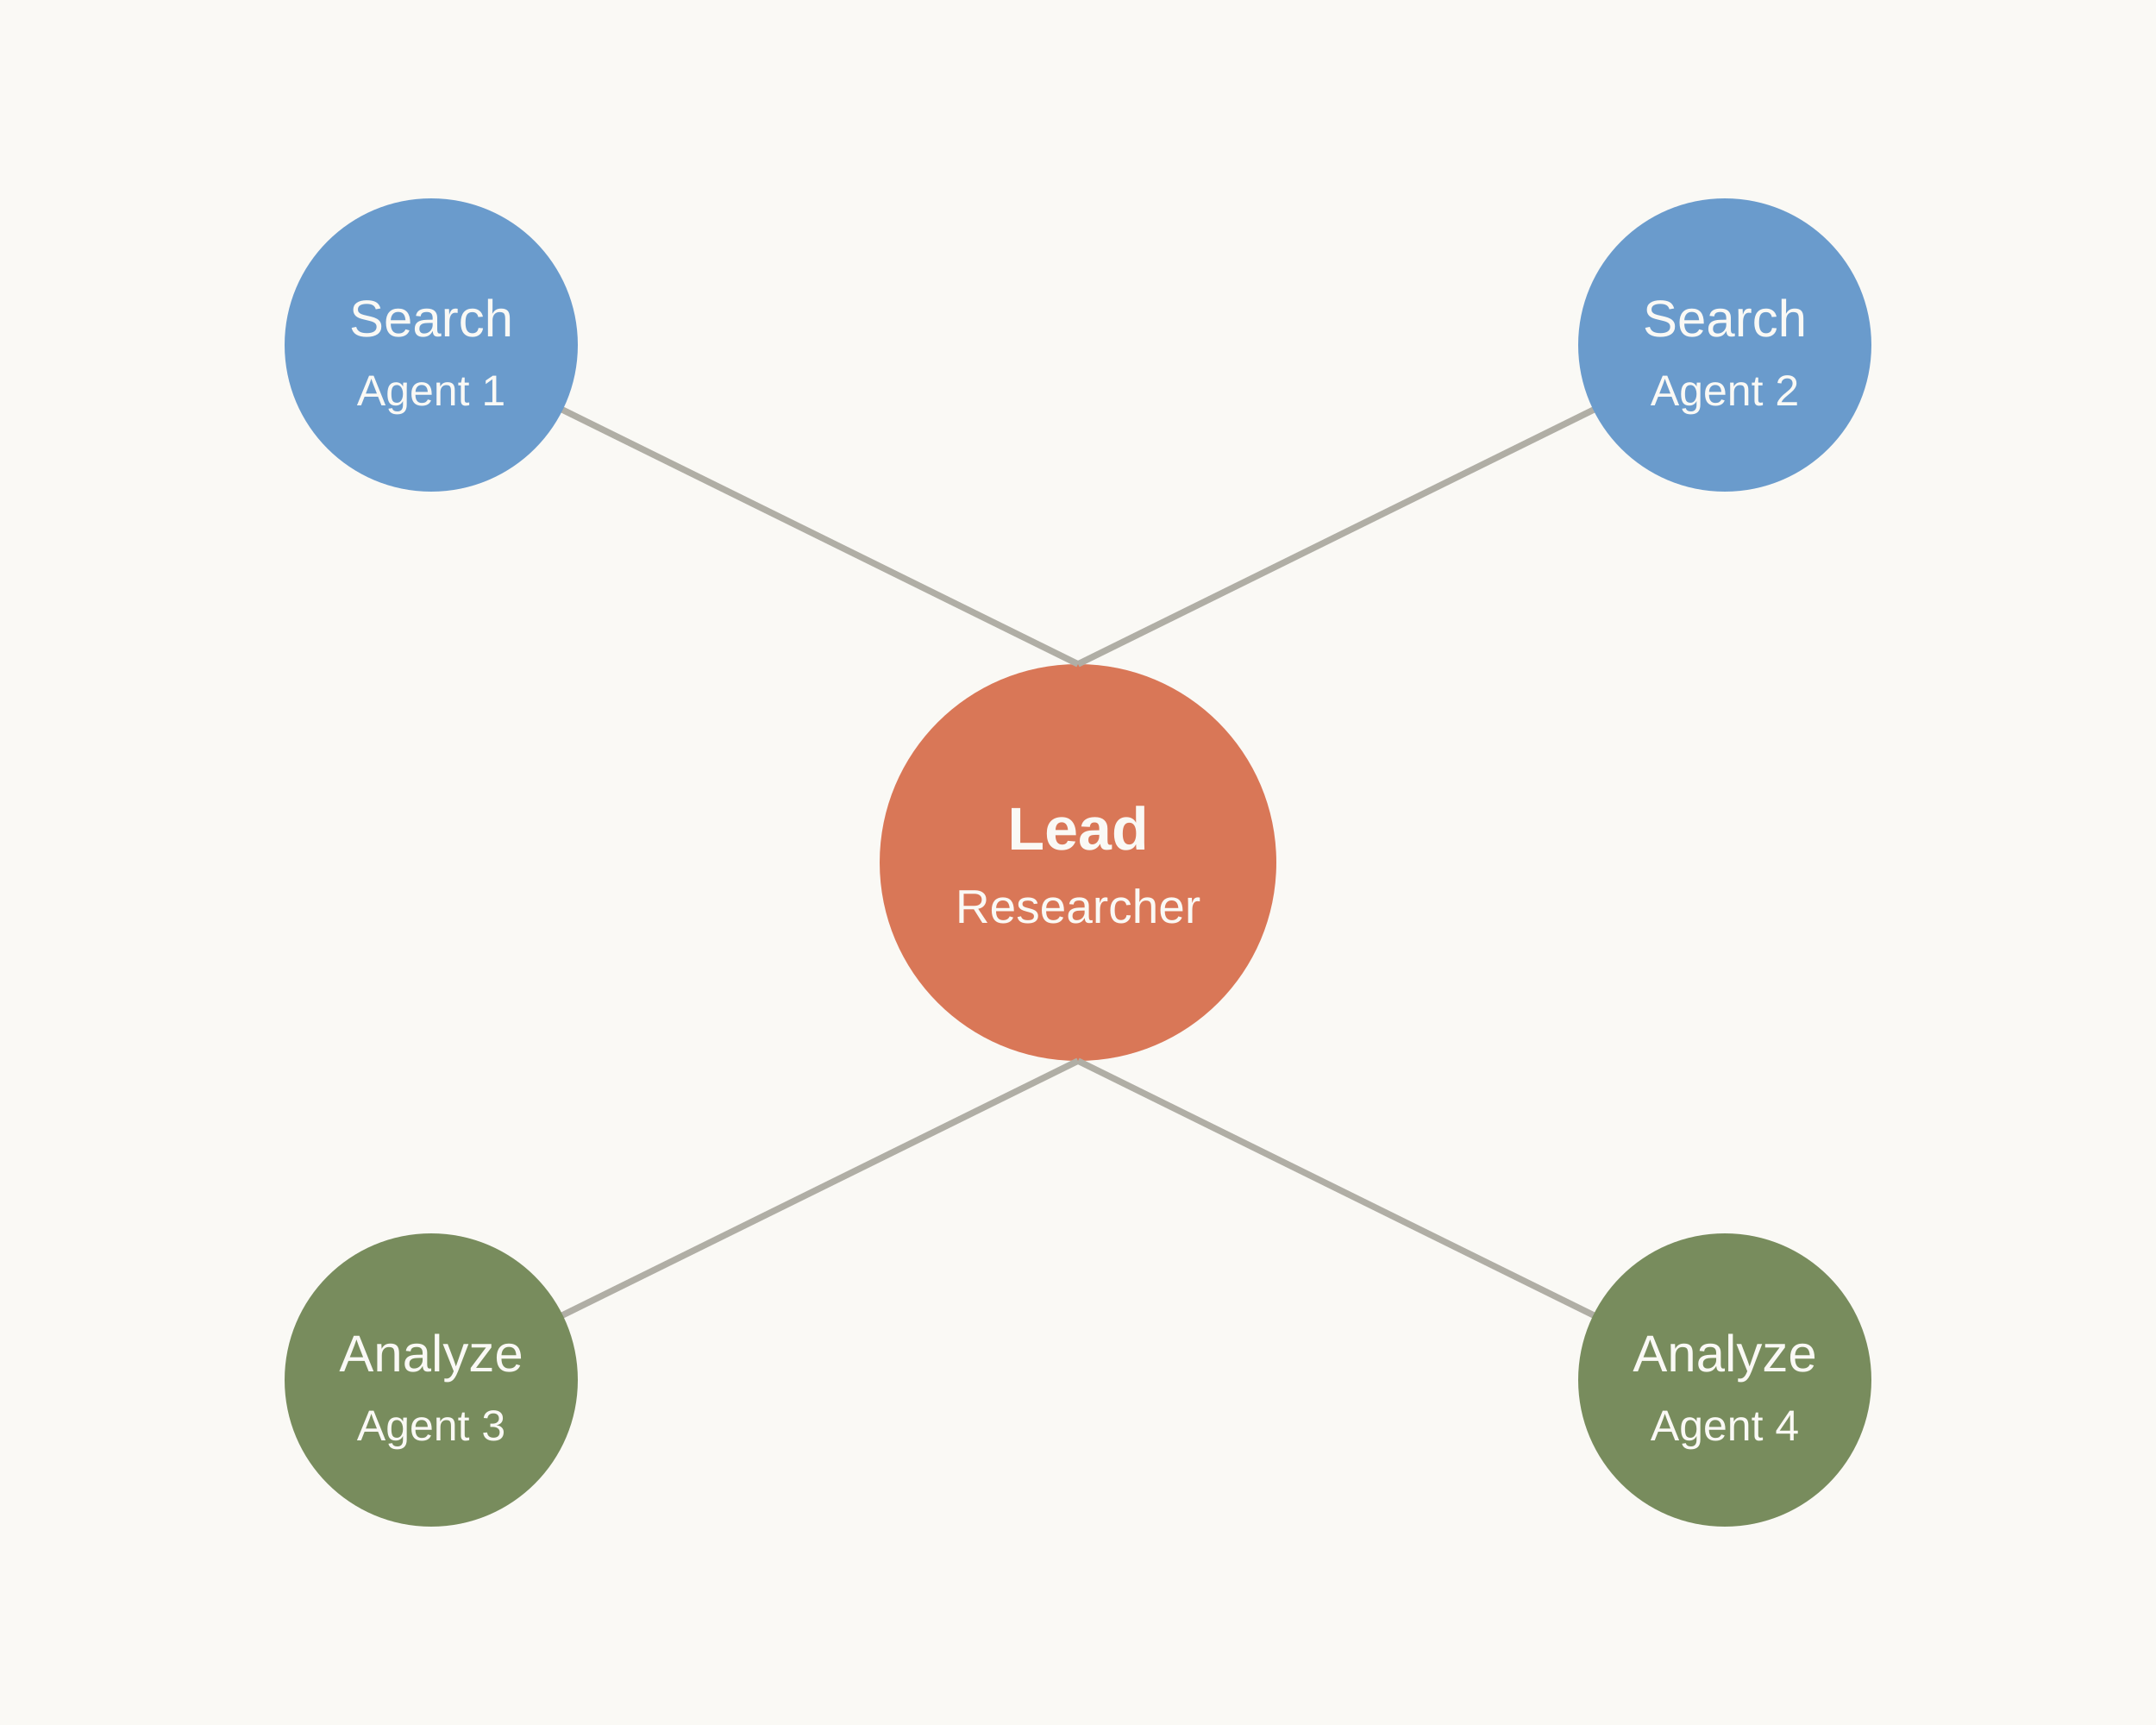
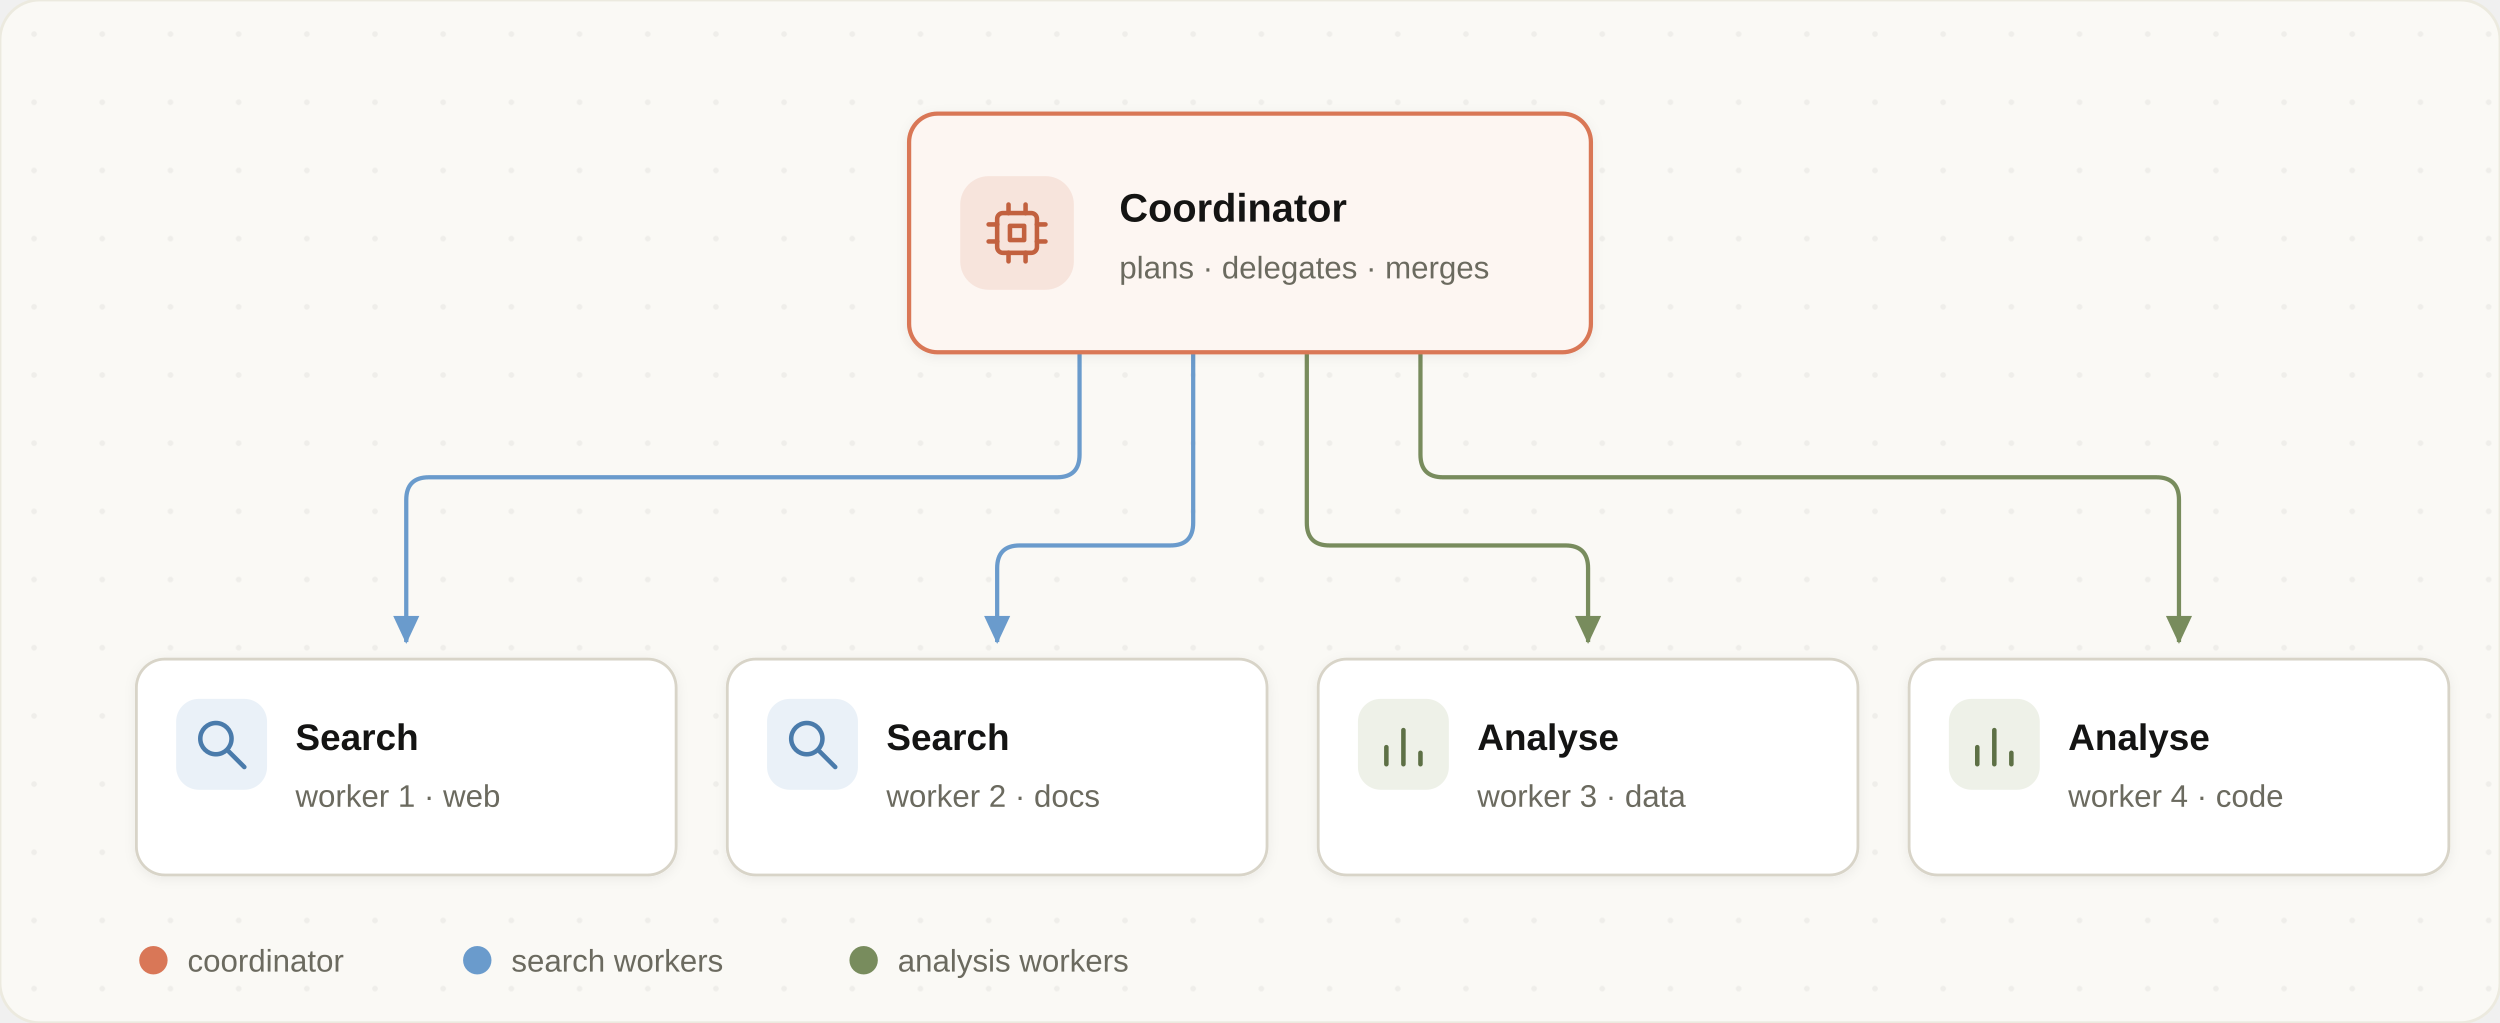
- <svg xmlns="http://www.w3.org/2000/svg" viewBox="0 0 500 400" font-family="Poppins, 'Helvetica Neue', Arial, sans-serif" font-size="13" fill="#141413">
-   <rect width="500" height="400" fill="#faf9f5" />
-   <circle cx="250" cy="200" r="46" fill="#d97757" />
-   <text x="250" y="197" text-anchor="middle" fill="#faf9f5" font-weight="600" font-size="14">Lead</text>
-   <text x="250" y="214" text-anchor="middle" fill="#faf9f5" font-size="11">Researcher</text>
-   <g stroke="#b0aea5" stroke-width="1.5" fill="none">
-     <line x1="250" y1="154" x2="100" y2="80" />
-     <line x1="250" y1="154" x2="400" y2="80" />
-     <line x1="250" y1="246" x2="100" y2="320" />
-     <line x1="250" y1="246" x2="400" y2="320" />
+ <svg xmlns="http://www.w3.org/2000/svg" viewBox="0 0 880 360" font-family="Poppins, 'Noto Sans SC', 'Helvetica Neue', Arial, sans-serif" role="img" aria-label="Hierarchy: focal coordinator card fanning out to four worker cards, connectors colored by category">
+   <defs>
+     <pattern id="hier-dots" width="24" height="24" patternUnits="userSpaceOnUse">
+       <circle cx="12" cy="12" r="1" fill="#141413" opacity="0.05" />
+     </pattern>
+     <filter id="hier-sh" x="-20%" y="-20%" width="140%" height="140%">
+       <feDropShadow dx="0" dy="1" stdDeviation="2" flood-color="#141413" flood-opacity="0.06" />
+     </filter>
+     <marker id="hier-arrB" viewBox="0 0 8 8" refX="7" refY="4" markerWidth="7" markerHeight="7" orient="auto-start-reverse">
+       <path d="M0,0.5 L7.5,4 L0,7.5 Z" fill="#6a9bcc" />
+     </marker>
+     <marker id="hier-arrG" viewBox="0 0 8 8" refX="7" refY="4" markerWidth="7" markerHeight="7" orient="auto-start-reverse">
+       <path d="M0,0.5 L7.5,4 L0,7.5 Z" fill="#788c5d" />
+     </marker>
+   </defs>
+   <rect width="880" height="360" rx="14" fill="#faf9f5" stroke="#eceadf" />
+   <rect width="880" height="360" rx="14" fill="url(#hier-dots)" />
+   <g fill="none">
+     <path d="M380,124 L380,160 Q380,168 372,168 L151,168 Q143,168 143,176 L143,226" stroke="#6a9bcc" stroke-width="1.5" marker-end="url(#hier-arrB)" />
+     <path d="M420,124 L420,184 Q420,192 412,192 L359,192 Q351,192 351,200 L351,226" stroke="#6a9bcc" stroke-width="1.5" marker-end="url(#hier-arrB)" />
+     <path d="M460,124 L460,184 Q460,192 468,192 L551,192 Q559,192 559,200 L559,226" stroke="#788c5d" stroke-width="1.5" marker-end="url(#hier-arrG)" />
+     <path d="M500,124 L500,160 Q500,168 508,168 L759,168 Q767,168 767,176 L767,226" stroke="#788c5d" stroke-width="1.5" marker-end="url(#hier-arrG)" />
  </g>
-   <g>
-     <circle cx="100" cy="80" r="34" fill="#6a9bcc" />
-     <text x="100" y="78" text-anchor="middle" fill="#faf9f5" font-size="12" font-weight="500">Search</text>
-     <text x="100" y="94" text-anchor="middle" fill="#faf9f5" font-size="10">Agent 1</text>
-     <circle cx="400" cy="80" r="34" fill="#6a9bcc" />
-     <text x="400" y="78" text-anchor="middle" fill="#faf9f5" font-size="12" font-weight="500">Search</text>
-     <text x="400" y="94" text-anchor="middle" fill="#faf9f5" font-size="10">Agent 2</text>
-     <circle cx="100" cy="320" r="34" fill="#788c5d" />
-     <text x="100" y="318" text-anchor="middle" fill="#faf9f5" font-size="12" font-weight="500">Analyze</text>
-     <text x="100" y="334" text-anchor="middle" fill="#faf9f5" font-size="10">Agent 3</text>
-     <circle cx="400" cy="320" r="34" fill="#788c5d" />
-     <text x="400" y="318" text-anchor="middle" fill="#faf9f5" font-size="12" font-weight="500">Analyze</text>
-     <text x="400" y="334" text-anchor="middle" fill="#faf9f5" font-size="10">Agent 4</text>
+   <g filter="url(#hier-sh)">
+     <rect x="320" y="40" width="240" height="84" rx="10" fill="#fdf6f2" stroke="#d97757" stroke-width="1.5" />
+   </g>
+   <rect x="338" y="62" width="40" height="40" rx="10" fill="#f7e4dc" />
+   <g transform="translate(346,70)" fill="none" stroke="#c2613f" stroke-width="1.6" stroke-linecap="round" stroke-linejoin="round">
+     <rect x="5" y="5" width="14" height="14" rx="2" />
+     <rect x="9.5" y="9.5" width="5" height="5" />
+     <line x1="9" y1="2" x2="9" y2="5" />
+     <line x1="15" y1="2" x2="15" y2="5" />
+     <line x1="9" y1="19" x2="9" y2="22" />
+     <line x1="15" y1="19" x2="15" y2="22" />
+     <line x1="2" y1="9" x2="5" y2="9" />
+     <line x1="2" y1="15" x2="5" y2="15" />
+     <line x1="19" y1="9" x2="22" y2="9" />
+     <line x1="19" y1="15" x2="22" y2="15" />
+   </g>
+   <text x="394" y="78" font-size="14" font-weight="600" fill="#141413">Coordinator</text>
+   <text x="394" y="98" font-size="11" fill="#6b6a5f">plans · delegates · merges</text>
+   <g filter="url(#hier-sh)">
+     <rect x="48" y="232" width="190" height="76" rx="10" fill="#ffffff" stroke="#d8d4c8" />
+     <rect x="256" y="232" width="190" height="76" rx="10" fill="#ffffff" stroke="#d8d4c8" />
+     <rect x="464" y="232" width="190" height="76" rx="10" fill="#ffffff" stroke="#d8d4c8" />
+     <rect x="672" y="232" width="190" height="76" rx="10" fill="#ffffff" stroke="#d8d4c8" />
+   </g>
+   <rect x="62" y="246" width="32" height="32" rx="8" fill="#eaf1f8" />
+   <g transform="translate(68,252)" fill="none" stroke="#4a7bab" stroke-width="1.6" stroke-linecap="round">
+     <circle cx="8" cy="8" r="5.5" />
+     <line x1="12.5" y1="12.5" x2="18" y2="18" />
+   </g>
+   <text x="104" y="264" font-size="13" font-weight="600" fill="#141413">Search</text>
+   <text x="104" y="284" font-size="11" fill="#6b6a5f">worker 1 · web</text>
+   <rect x="270" y="246" width="32" height="32" rx="8" fill="#eaf1f8" />
+   <g transform="translate(276,252)" fill="none" stroke="#4a7bab" stroke-width="1.6" stroke-linecap="round">
+     <circle cx="8" cy="8" r="5.5" />
+     <line x1="12.5" y1="12.5" x2="18" y2="18" />
+   </g>
+   <text x="312" y="264" font-size="13" font-weight="600" fill="#141413">Search</text>
+   <text x="312" y="284" font-size="11" fill="#6b6a5f">worker 2 · docs</text>
+   <rect x="478" y="246" width="32" height="32" rx="8" fill="#eef1e8" />
+   <g transform="translate(484,252)" fill="none" stroke="#5d7045" stroke-width="1.6" stroke-linecap="round">
+     <line x1="4" y1="17" x2="4" y2="11" />
+     <line x1="10" y1="17" x2="10" y2="5" />
+     <line x1="16" y1="17" x2="16" y2="13" />
+   </g>
+   <text x="520" y="264" font-size="13" font-weight="600" fill="#141413">Analyse</text>
+   <text x="520" y="284" font-size="11" fill="#6b6a5f">worker 3 · data</text>
+   <rect x="686" y="246" width="32" height="32" rx="8" fill="#eef1e8" />
+   <g transform="translate(692,252)" fill="none" stroke="#5d7045" stroke-width="1.6" stroke-linecap="round">
+     <line x1="4" y1="17" x2="4" y2="11" />
+     <line x1="10" y1="17" x2="10" y2="5" />
+     <line x1="16" y1="17" x2="16" y2="13" />
+   </g>
+   <text x="728" y="264" font-size="13" font-weight="600" fill="#141413">Analyse</text>
+   <text x="728" y="284" font-size="11" fill="#6b6a5f">worker 4 · code</text>
+   <g font-size="11" fill="#6b6a5f">
+     <circle cx="54" cy="338" r="5" fill="#d97757" />
+     <text x="66" y="342">coordinator</text>
+     <circle cx="168" cy="338" r="5" fill="#6a9bcc" />
+     <text x="180" y="342">search workers</text>
+     <circle cx="304" cy="338" r="5" fill="#788c5d" />
+     <text x="316" y="342">analysis workers</text>
  </g>
</svg>
